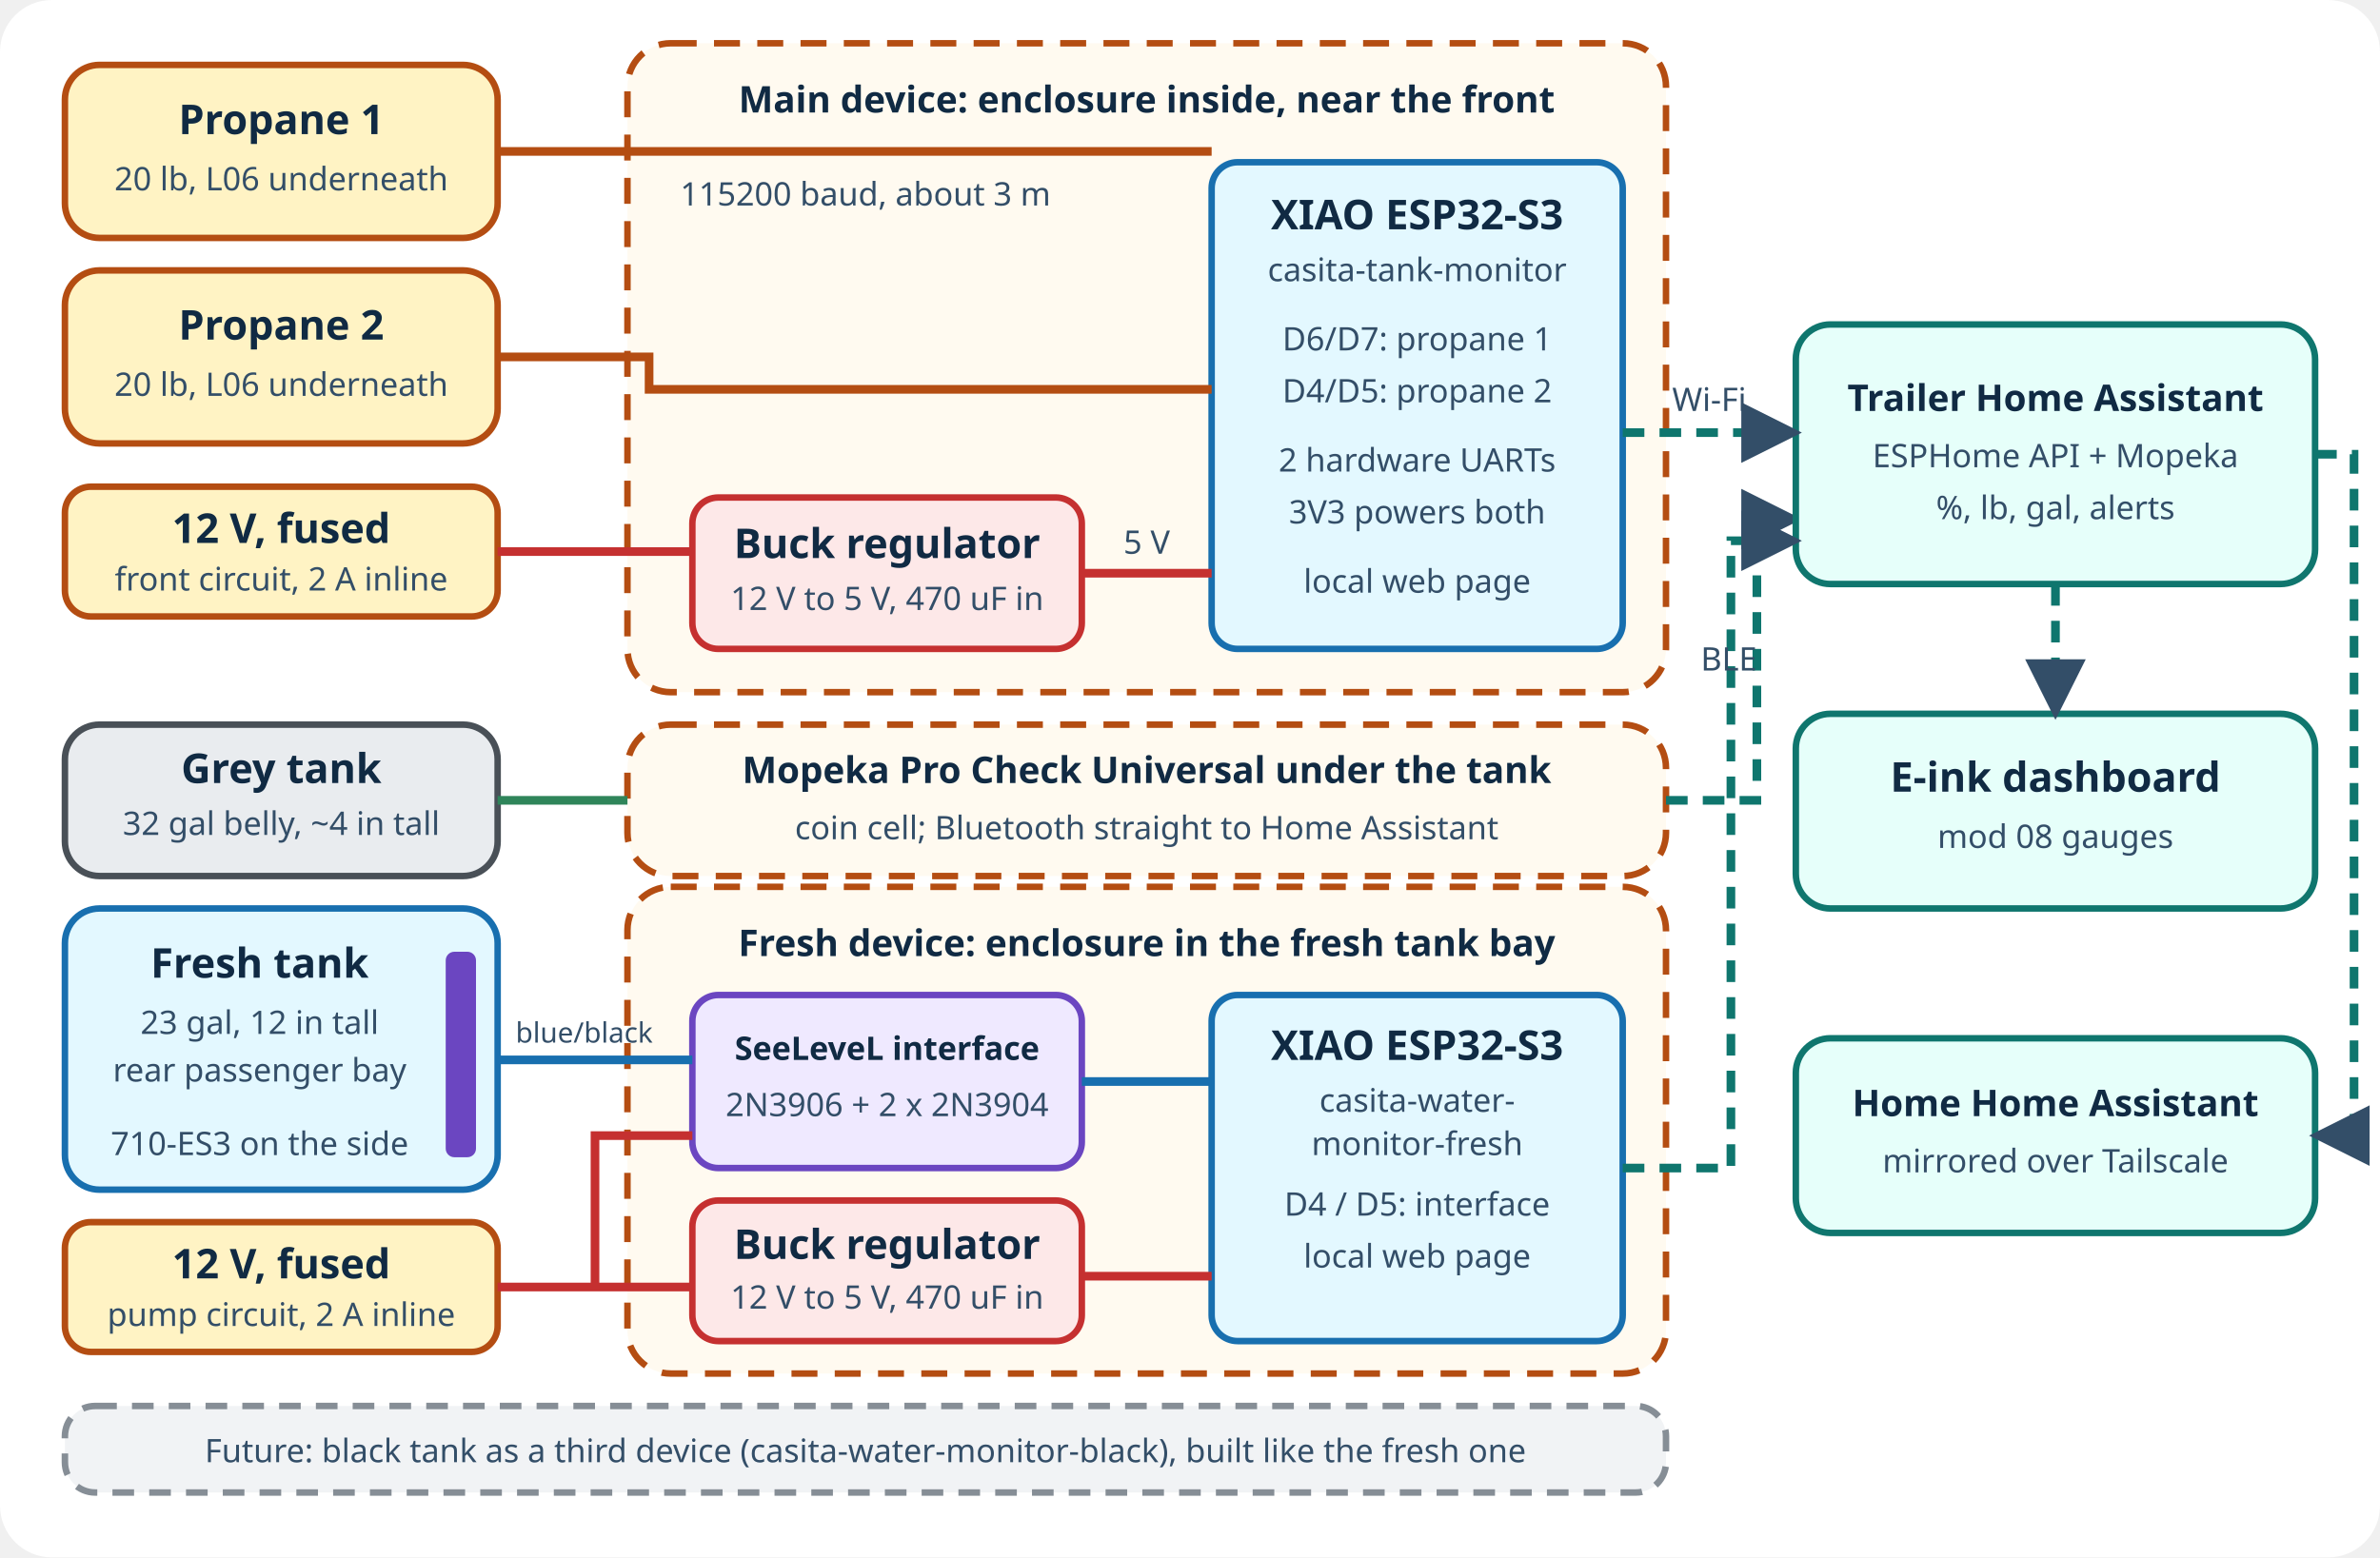
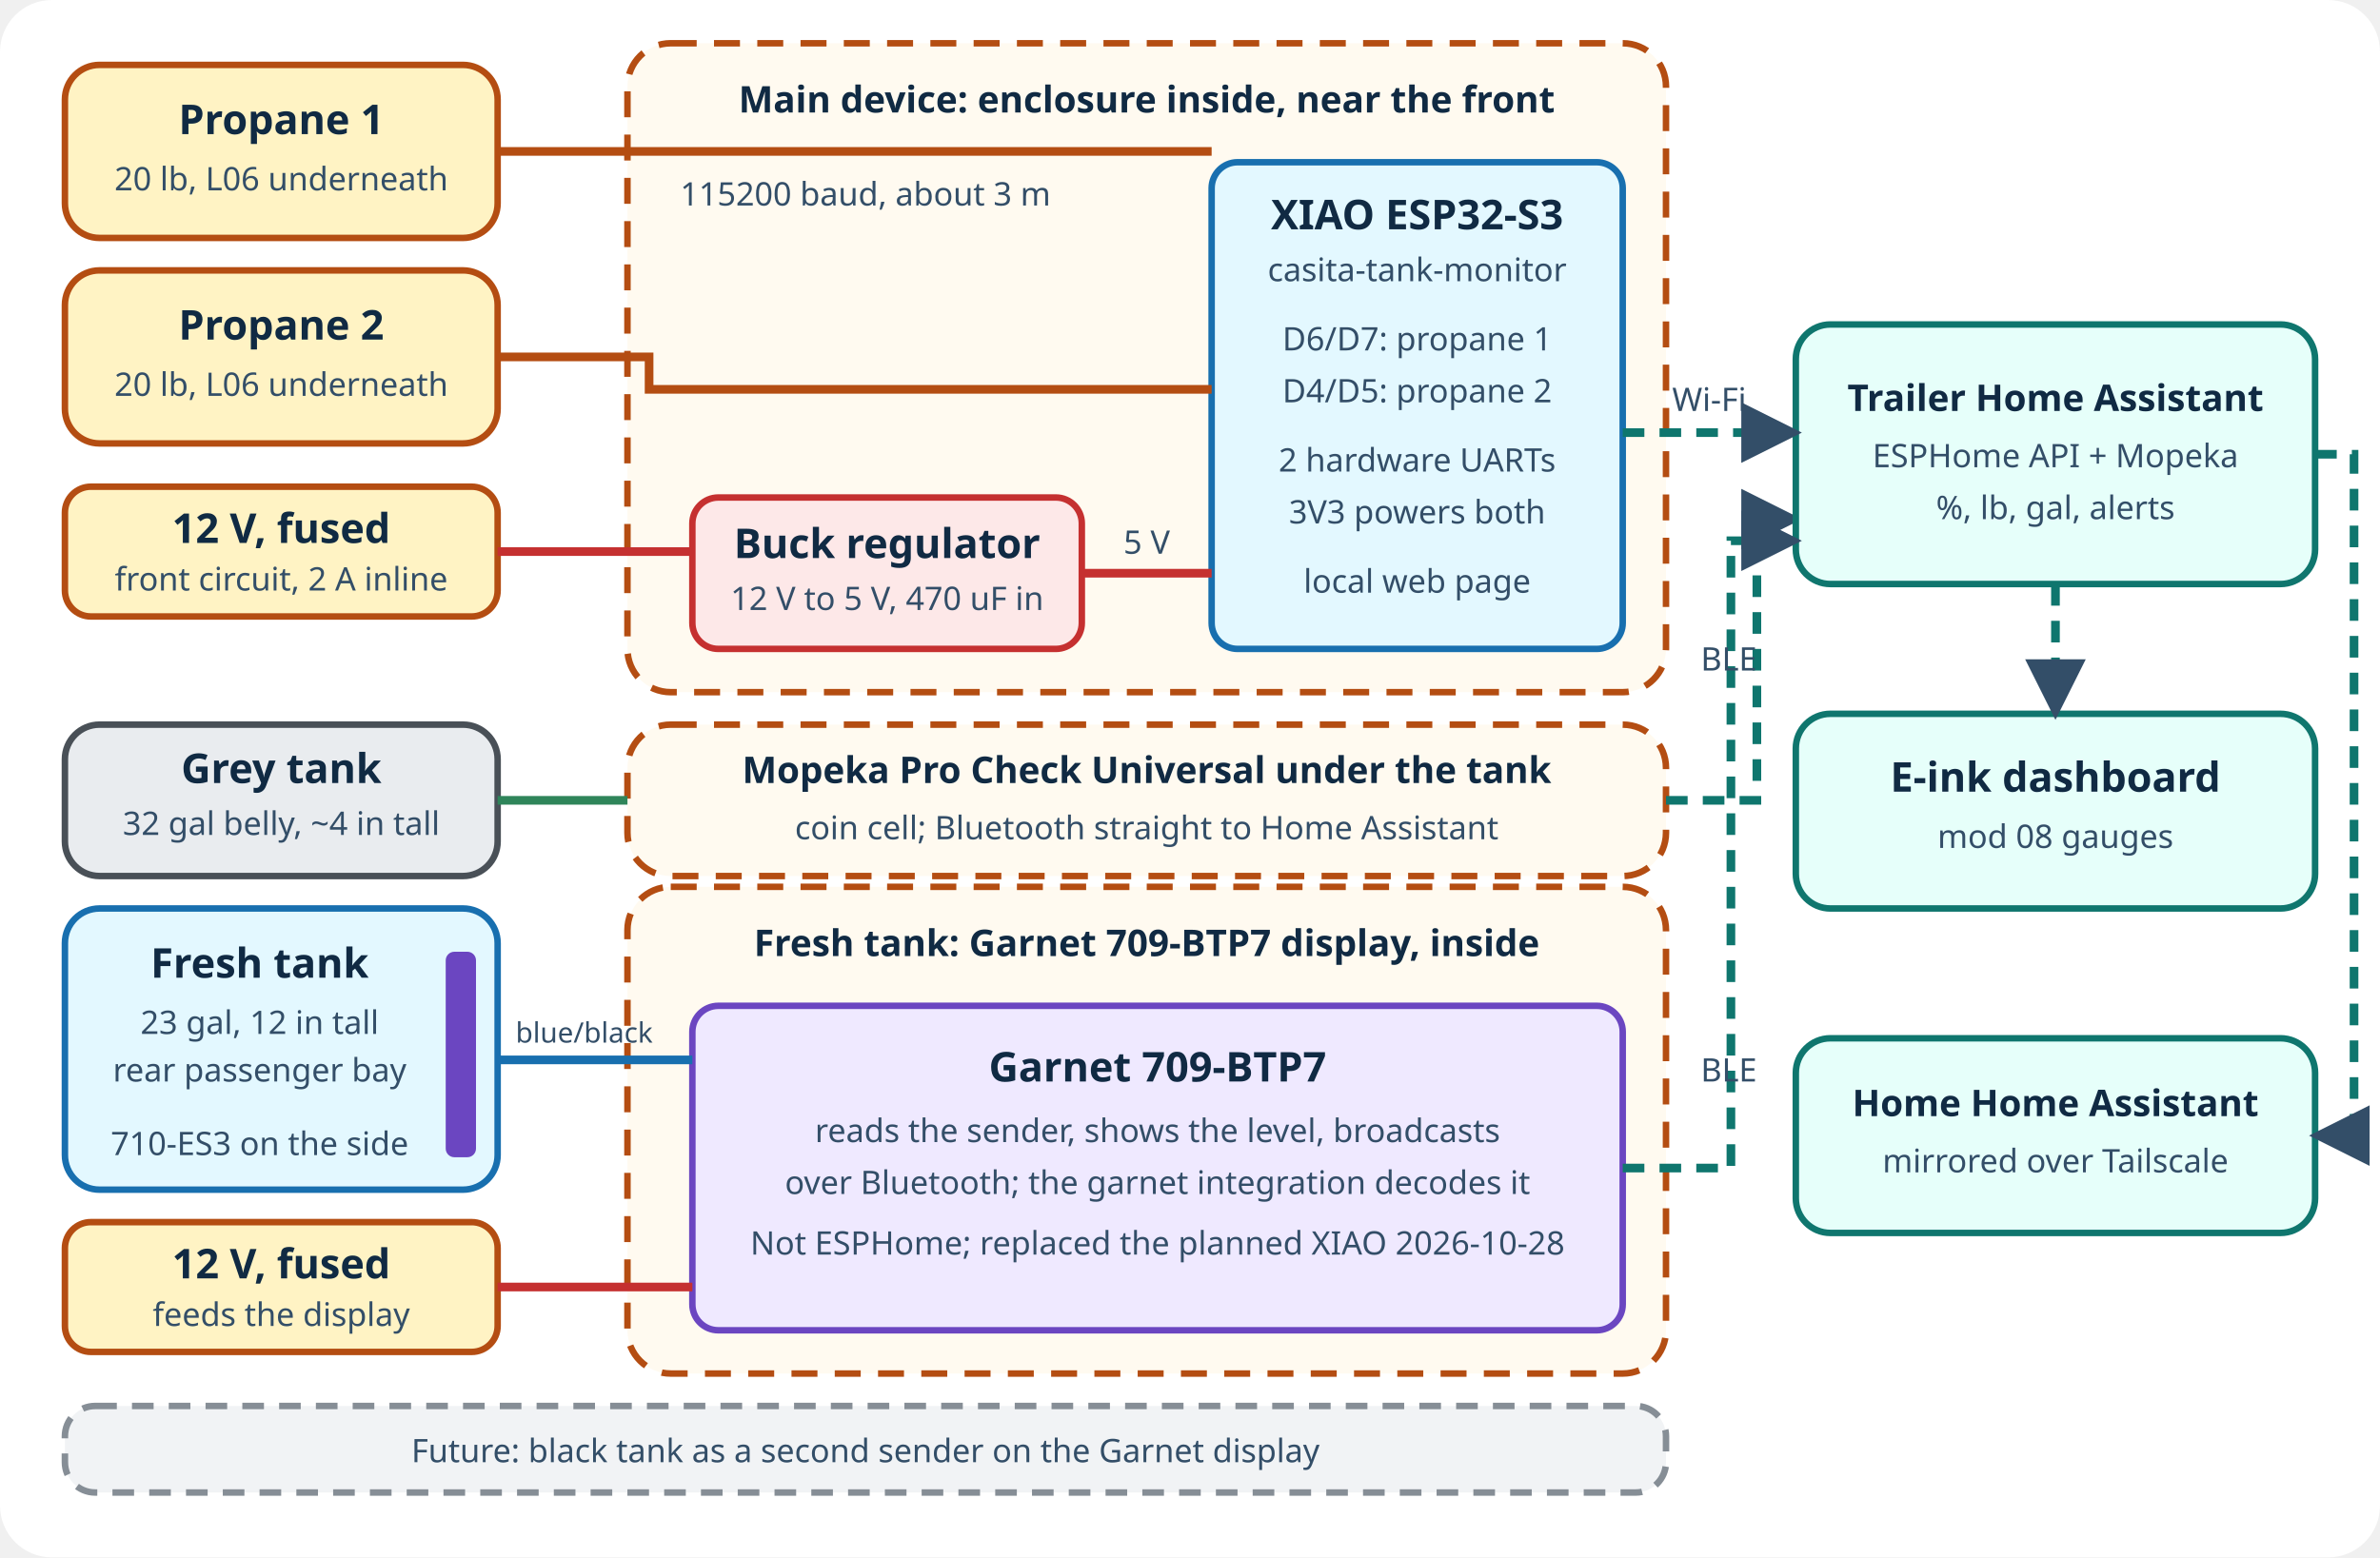
<svg xmlns="http://www.w3.org/2000/svg" width="1100" height="720" viewBox="0 0 1100 720" role="img" aria-labelledby="title desc">
  <defs>
    <style>
      .lp{fill:#fff3c4;stroke:#b44d12;stroke-width:3}
      .tank{fill:#e3f8ff;stroke:#186faf;stroke-width:3}
      .grey{fill:#e9ecef;stroke:#495057;stroke-width:3}
      .black{fill:#f1f3f5;stroke:#868e96;stroke-width:3;stroke-dasharray:10 7}
      .housing{fill:#fffaf0;stroke:#b44d12;stroke-width:3;stroke-dasharray:12 8}
      .esp{fill:#e3f8ff;stroke:#186faf;stroke-width:3}
      .reg{fill:#fde8e8;stroke:#c53030;stroke-width:3}
      .iface{fill:#efe9ff;stroke:#6b46c1;stroke-width:3}
      .ha{fill:#e6fffa;stroke:#0f766e;stroke-width:3}
      .pwrsrc{fill:#fff3c4;stroke:#b44d12;stroke-width:3}
      .t{font:600 19px system-ui,sans-serif;fill:#102a43}
      .s{font:15px system-ui,sans-serif;fill:#334e68}
      .w{fill:none;stroke-width:4}
      .sig{stroke:#186faf}
      .uart{stroke:#2f855a}
      .lpw{stroke:#b44d12}
      .pwr{stroke:#c53030}
      .rf{stroke:#0f766e;stroke-dasharray:10 7}
    </style>
    <marker id="arrow" viewBox="0 0 10 10" refX="9" refY="5" markerWidth="7" markerHeight="7" orient="auto-start-reverse">
      <path d="M0 0 L10 5 L0 10 z" fill="#334e68" />
    </marker>
  </defs>
  <rect width="1100" height="720" rx="24" fill="#fff" />
  <rect class="lp" x="30" y="30" width="200" height="80" rx="16" />
  <text class="t" x="130" y="62" text-anchor="middle">Propane 1</text>
  <text class="s" x="130" y="88" text-anchor="middle">20 lb, L06 underneath</text>
  <rect class="lp" x="30" y="125" width="200" height="80" rx="16" />
  <text class="t" x="130" y="157" text-anchor="middle">Propane 2</text>
  <text class="s" x="130" y="183" text-anchor="middle">20 lb, L06 underneath</text>
  <rect class="pwrsrc" x="30" y="225" width="200" height="60" rx="12" />
  <text class="t" x="130" y="251" text-anchor="middle">12 V, fused</text>
  <text class="s" x="130" y="273" text-anchor="middle">front circuit, 2 A inline</text>
  <rect class="housing" x="290" y="20" width="480" height="300" rx="20" />
  <text class="t" x="530" y="52" text-anchor="middle" style="font-size:17px">Main device: enclosure inside, near the front</text>
  <rect class="reg" x="320" y="230" width="180" height="70" rx="12" />
  <text class="t" x="410" y="258" text-anchor="middle">Buck regulator</text>
  <text class="s" x="410" y="282" text-anchor="middle">12 V to 5 V, 470 uF in</text>
  <rect class="esp" x="560" y="75" width="190" height="225" rx="12" />
  <text class="t" x="655" y="106" text-anchor="middle">XIAO ESP32-S3</text>
  <text class="s" x="655" y="130" text-anchor="middle">casita-tank-monitor</text>
  <text class="s" x="655" y="162" text-anchor="middle">D6/D7: propane 1</text>
  <text class="s" x="655" y="186" text-anchor="middle">D4/D5: propane 2</text>
  <text class="s" x="655" y="218" text-anchor="middle">2 hardware UARTs</text>
  <text class="s" x="655" y="242" text-anchor="middle">3V3 powers both</text>
  <text class="s" x="655" y="274" text-anchor="middle">local web page</text>
  <path class="w lpw" d="M230 70 H560" />
  <path class="w lpw" d="M230 165 H300 V180 H560" />
  <text class="s" x="400" y="95" text-anchor="middle">115200 baud, about 3 m</text>
  <path class="w pwr" d="M230 255 H320" />
  <path class="w pwr" d="M500 265 H560" />
  <text class="s" x="530" y="256" text-anchor="middle">5 V</text>
  <rect class="grey" x="30" y="335" width="200" height="70" rx="16" />
  <text class="t" x="130" y="362" text-anchor="middle">Grey tank</text>
  <text class="s" x="130" y="386" text-anchor="middle">32 gal belly, ~4 in tall</text>
  <rect class="housing" x="290" y="335" width="480" height="70" rx="20" />
  <text class="t" x="530" y="362" text-anchor="middle" style="font-size:17px">Mopeka Pro Check Universal under the tank</text>
  <text class="s" x="530" y="388" text-anchor="middle">coin cell; Bluetooth straight to Home Assistant</text>
  <path class="w uart" d="M230 370 H290" />
  <path class="w rf" d="M770 370 H812 V240 H830" marker-end="url(#arrow)" />
  <rect class="tank" x="30" y="420" width="200" height="130" rx="16" />
  <text class="t" x="120" y="452" text-anchor="middle">Fresh tank</text>
  <text class="s" x="120" y="478" text-anchor="middle">23 gal, 12 in tall</text>
  <text class="s" x="120" y="500" text-anchor="middle">rear passenger bay</text>
  <text class="s" x="120" y="534" text-anchor="middle">710-ES3 on the side</text>
  <rect x="206" y="440" width="14" height="95" rx="4" fill="#6b46c1" />
  <rect class="pwrsrc" x="30" y="565" width="200" height="60" rx="12" />
  <text class="t" x="130" y="591" text-anchor="middle">12 V, fused</text>
-   <text class="s" x="130" y="613" text-anchor="middle">pump circuit, 2 A inline</text>
+   <text class="s" x="130" y="613" text-anchor="middle">feeds the display</text>
  <rect class="housing" x="290" y="410" width="480" height="225" rx="20" />
-   <text class="t" x="530" y="442" text-anchor="middle" style="font-size:17px">Fresh device: enclosure in the fresh tank bay</text>
-   <rect class="iface" x="320" y="460" width="180" height="80" rx="12" />
-   <text class="t" x="410" y="490" text-anchor="middle" style="font-size:15px">SeeLeveL interface</text>
-   <text class="s" x="410" y="516" text-anchor="middle">2N3906 + 2 x 2N3904</text>
-   <rect class="reg" x="320" y="555" width="180" height="65" rx="12" />
-   <text class="t" x="410" y="582" text-anchor="middle">Buck regulator</text>
-   <text class="s" x="410" y="605" text-anchor="middle">12 V to 5 V, 470 uF in</text>
-   <rect class="esp" x="560" y="460" width="190" height="160" rx="12" />
-   <text class="t" x="655" y="490" text-anchor="middle">XIAO ESP32-S3</text>
-   <text class="s" x="655" y="514" text-anchor="middle">casita-water-</text>
-   <text class="s" x="655" y="534" text-anchor="middle">monitor-fresh</text>
-   <text class="s" x="655" y="562" text-anchor="middle">D4 / D5: interface</text>
-   <text class="s" x="655" y="586" text-anchor="middle">local web page</text>
+   <text class="t" x="530" y="442" text-anchor="middle" style="font-size:17px">Fresh tank: Garnet 709-BTP7 display, inside</text>
+   <rect class="iface" x="320" y="465" width="430" height="150" rx="12" />
+   <text class="t" x="535" y="500" text-anchor="middle">Garnet 709-BTP7</text>
+   <text class="s" x="535" y="528" text-anchor="middle">reads the sender, shows the level, broadcasts</text>
+   <text class="s" x="535" y="552" text-anchor="middle">over Bluetooth; the garnet integration decodes it</text>
+   <text class="s" x="535" y="580" text-anchor="middle">Not ESPHome; replaced the planned XIAO 2026-10-28</text>
  <path class="w sig" d="M230 490 H320" />
  <text class="s" x="270" y="482" text-anchor="middle" style="font-size:13px">blue/black</text>
-   <path class="w sig" d="M500 500 H560" />
  <path class="w pwr" d="M230 595 H320" />
-   <path class="w pwr" d="M275 595 V525 H320" />
-   <path class="w pwr" d="M500 590 H560" />
  <rect class="black" x="30" y="650" width="740" height="40" rx="14" />
-   <text class="s" x="400" y="676" text-anchor="middle" fill="#868e96">Future: black tank as a third device (casita-water-monitor-black), built like the fresh one</text>
+   <text class="s" x="400" y="676" text-anchor="middle" fill="#868e96">Future: black tank as a second sender on the Garnet display</text>
  <rect class="ha" x="830" y="150" width="240" height="120" rx="16" />
  <text class="t" x="950" y="190" text-anchor="middle" style="font-size:17px">Trailer Home Assistant</text>
  <text class="s" x="950" y="216" text-anchor="middle">ESPHome API + Mopeka</text>
  <text class="s" x="950" y="240" text-anchor="middle">%, lb, gal, alerts</text>
  <path class="w rf" d="M750 200 H830" marker-end="url(#arrow)" />
  <path class="w rf" d="M750 540 H800 V250 H830" marker-end="url(#arrow)" />
+   <text class="s" x="812" y="500" text-anchor="end">BLE</text>
  <text class="s" x="790" y="190" text-anchor="middle">Wi-Fi</text>
  <text class="s" x="812" y="310" text-anchor="end">BLE</text>
  <rect class="ha" x="830" y="330" width="240" height="90" rx="16" />
  <text class="t" x="950" y="366" text-anchor="middle">E-ink dashboard</text>
  <text class="s" x="950" y="392" text-anchor="middle">mod 08 gauges</text>
  <path class="w rf" d="M950 270 V330" marker-end="url(#arrow)" />
  <rect class="ha" x="830" y="480" width="240" height="90" rx="16" />
  <text class="t" x="950" y="516" text-anchor="middle" style="font-size:17px">Home Home Assistant</text>
  <text class="s" x="950" y="542" text-anchor="middle">mirrored over Tailscale</text>
  <path class="w rf" d="M1070 210 H1088 V525 H1070" marker-end="url(#arrow)" />
</svg>
